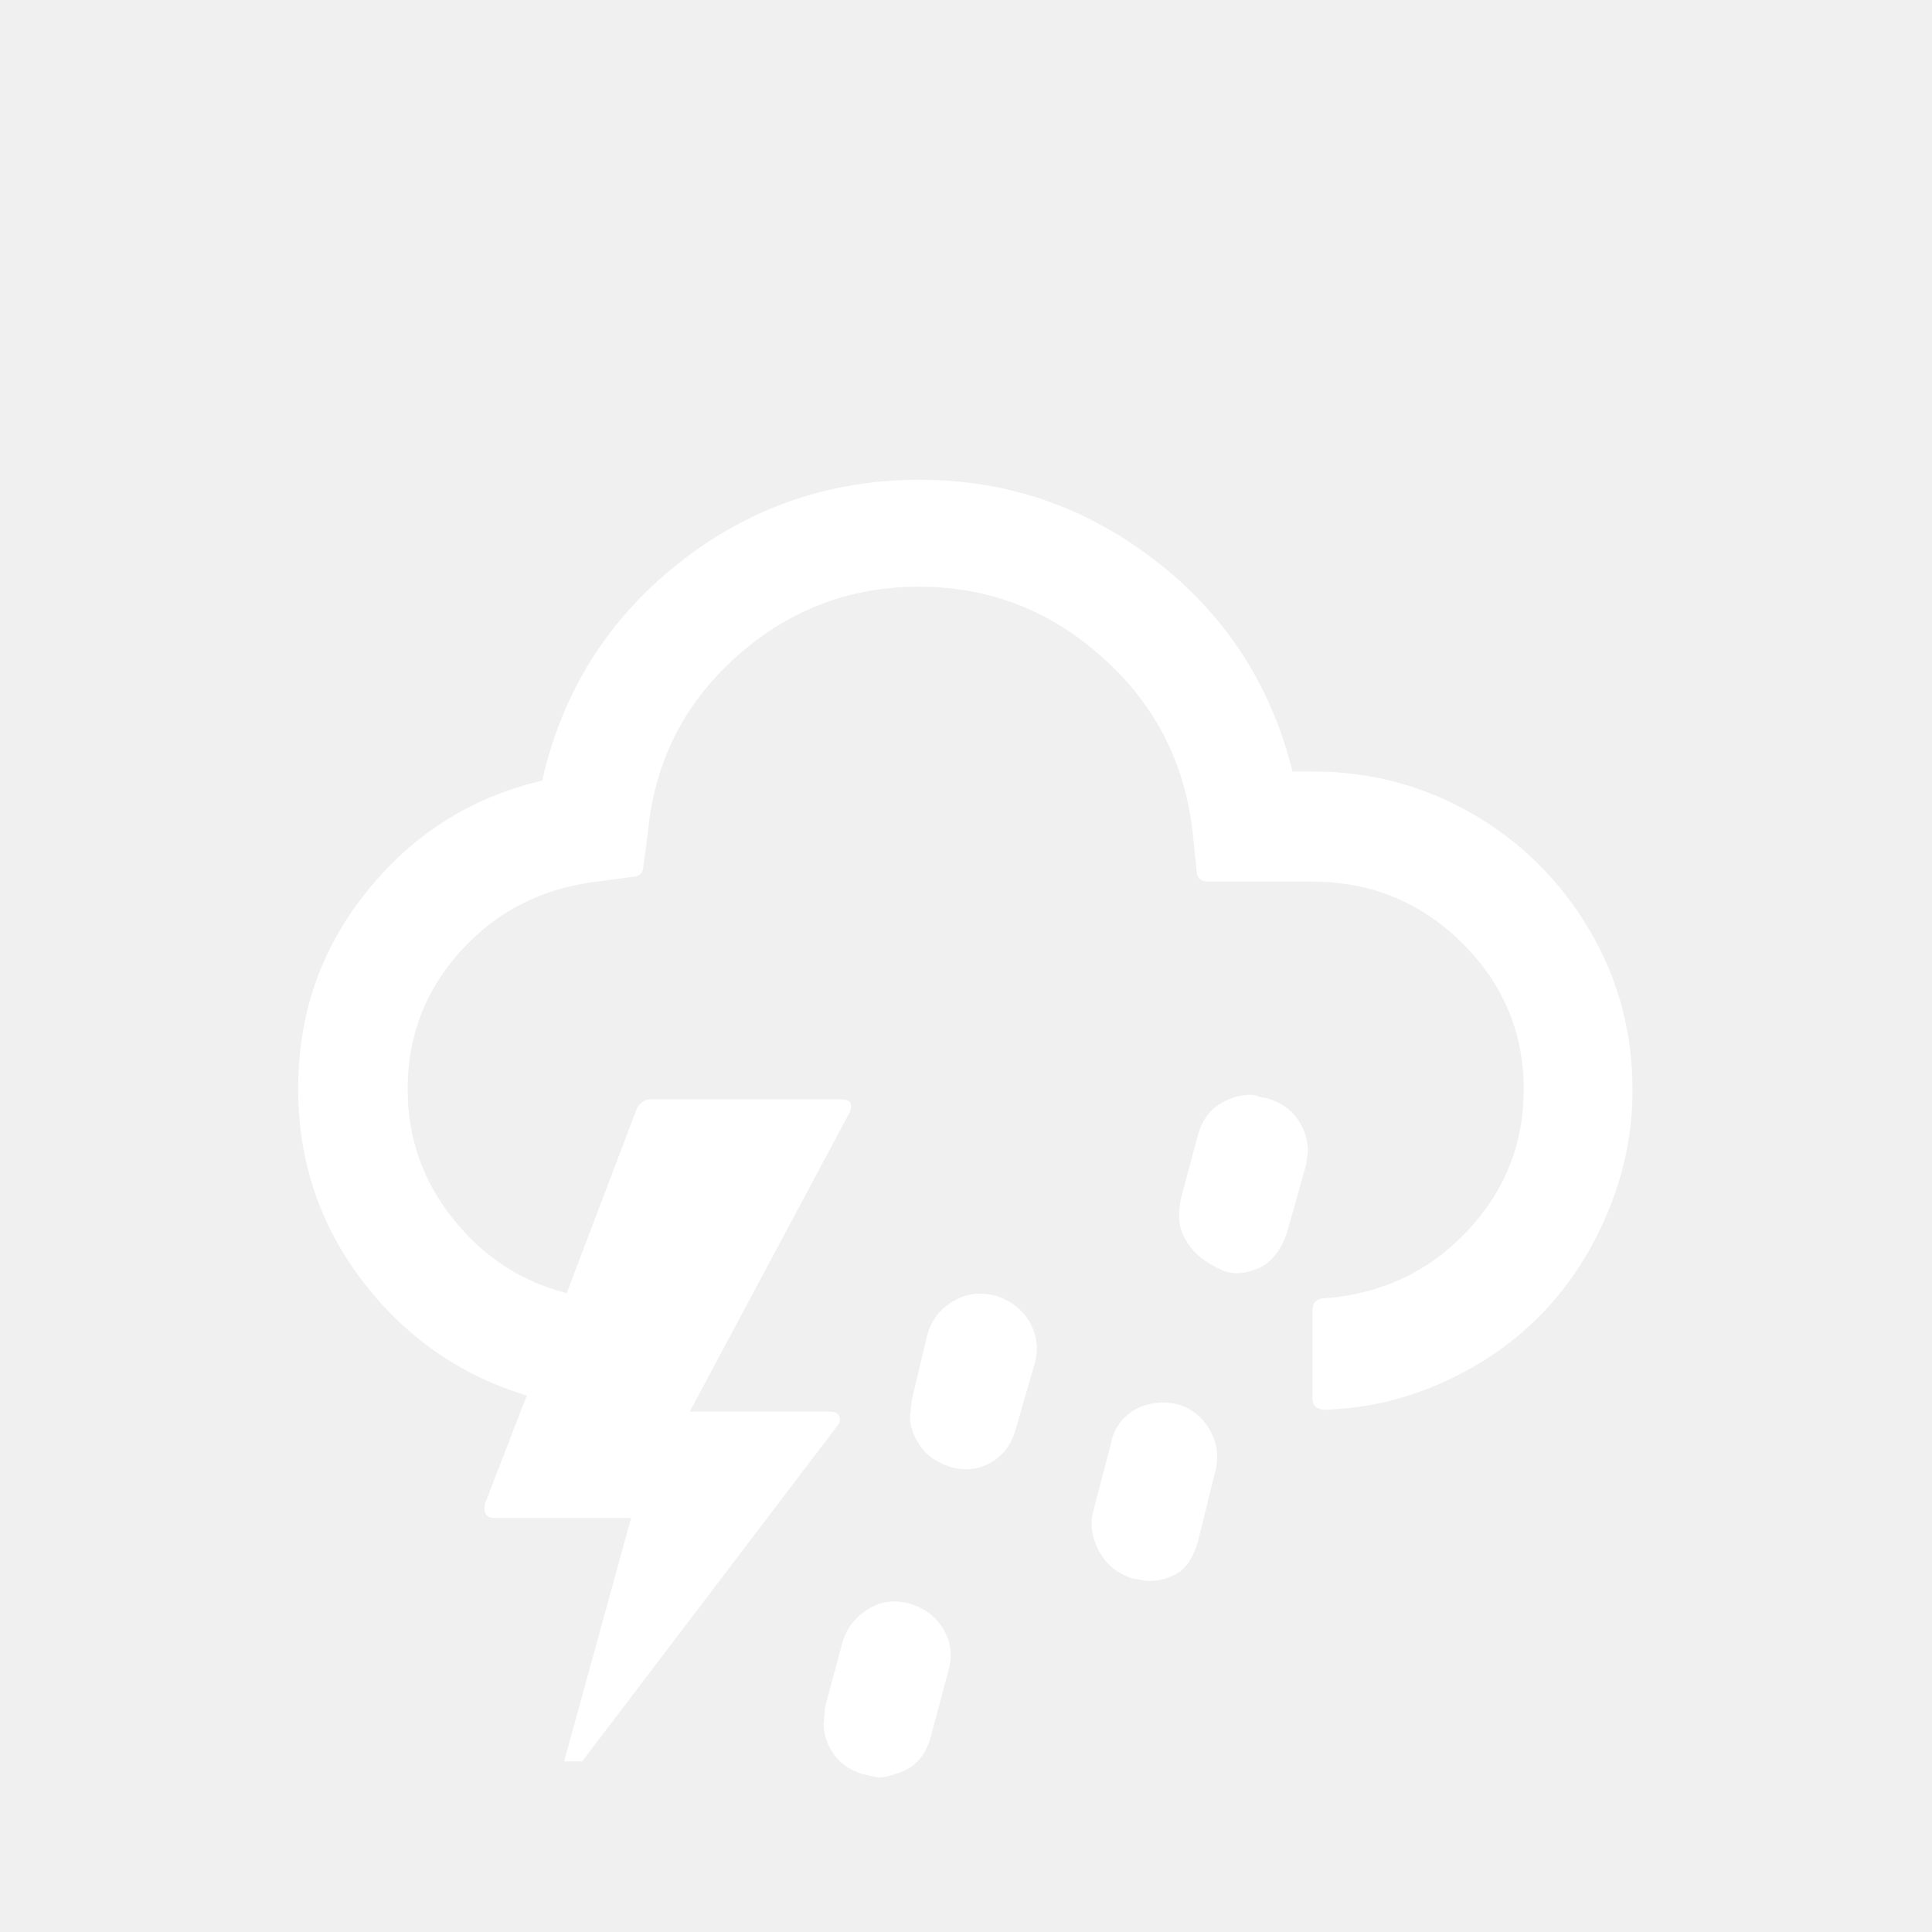
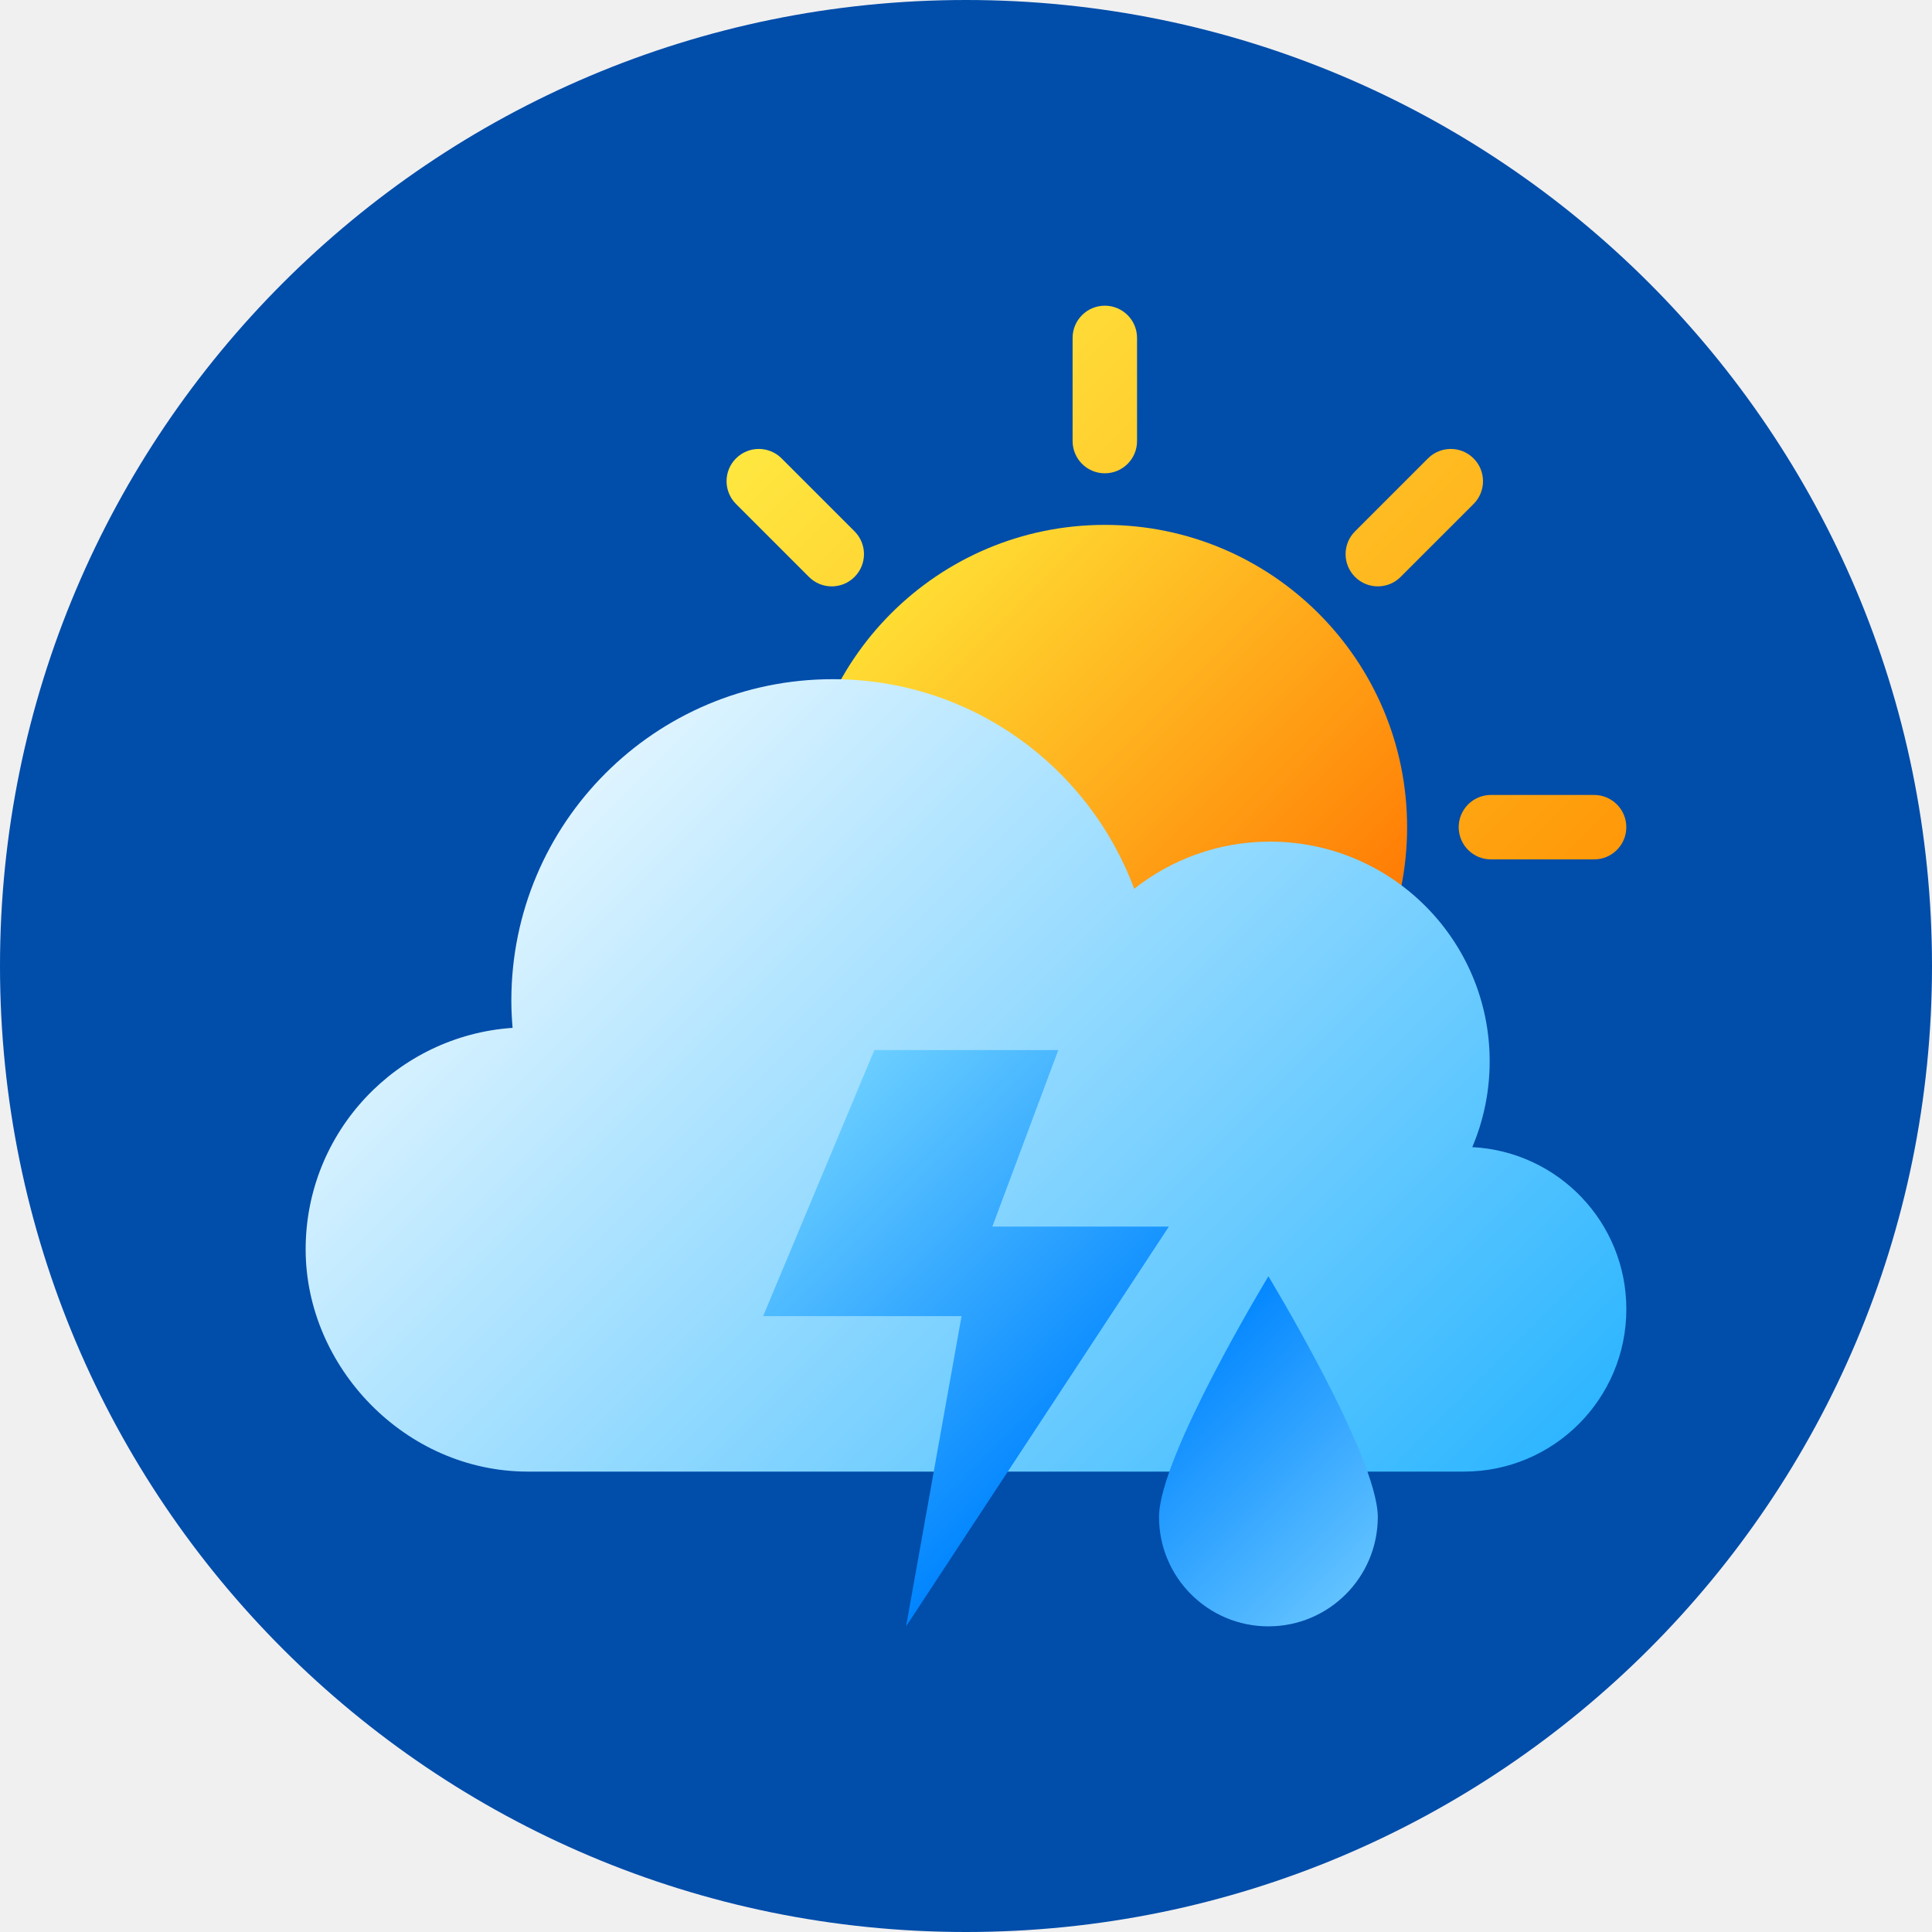
- <svg xmlns="http://www.w3.org/2000/svg" version="1.1" id="Layer_1" x="0px" y="0px" viewBox="0 0 30 30" style="enable-background:new 0 0 30 30;" xml:space="preserve">
-   <path fill="white" d="M4.63,16.91c0,1.11,0.33,2.1,0.99,2.97s1.51,1.47,2.56,1.79l-0.65,1.68c-0.03,0.14,0.02,0.22,0.14,0.22h2.13l-1.04,3.78  h0.28l3.97-5.22c0.04-0.04,0.04-0.09,0.02-0.14s-0.07-0.07-0.14-0.07h-2.18l2.48-4.64c0.06-0.14,0.02-0.21-0.14-0.21h-2.94  c-0.09,0-0.17,0.05-0.22,0.14L8.8,20.08c-0.71-0.18-1.3-0.57-1.77-1.16c-0.47-0.59-0.7-1.26-0.7-2.01c0-0.83,0.28-1.55,0.84-2.16  s1.26-0.96,2.1-1.06l0.52-0.07c0.13,0,0.2-0.06,0.2-0.17l0.07-0.52c0.1-1.08,0.55-1.99,1.36-2.72c0.81-0.73,1.76-1.1,2.85-1.1  c1.09,0,2.04,0.37,2.85,1.1c0.82,0.73,1.28,1.64,1.4,2.72l0.06,0.58c0,0.12,0.06,0.18,0.19,0.18h1.61c0.91,0,1.68,0.32,2.32,0.95  c0.64,0.63,0.96,1.39,0.96,2.28c0,0.85-0.3,1.59-0.89,2.21c-0.59,0.62-1.32,0.96-2.19,1.03c-0.13,0-0.2,0.06-0.2,0.19v1.37  c0,0.11,0.07,0.17,0.2,0.17c0.65-0.02,1.27-0.17,1.86-0.44c0.59-0.27,1.1-0.63,1.52-1.07c0.42-0.44,0.76-0.96,1.01-1.57  c0.25-0.6,0.38-1.23,0.38-1.88c0-0.9-0.22-1.73-0.67-2.49c-0.45-0.76-1.05-1.36-1.81-1.8c-0.76-0.44-1.59-0.66-2.48-0.66h-0.32  c-0.33-1.33-1.03-2.42-2.11-3.26c-1.08-0.84-2.3-1.27-3.68-1.27c-1.41,0-2.67,0.44-3.76,1.31s-1.79,1.99-2.1,3.36  c-1.1,0.26-2.01,0.83-2.73,1.73S4.63,15.76,4.63,16.91z M12.79,26.77c0,0.16,0.05,0.31,0.15,0.46c0.1,0.15,0.26,0.26,0.46,0.32  c0.14,0.03,0.22,0.05,0.25,0.05c0.09,0,0.21-0.03,0.38-0.1c0.21-0.09,0.35-0.27,0.42-0.52l0.28-1.05c0.06-0.22,0.04-0.43-0.08-0.63  s-0.29-0.33-0.53-0.4c-0.22-0.06-0.43-0.04-0.63,0.08c-0.2,0.12-0.34,0.29-0.41,0.53l-0.27,1C12.8,26.68,12.79,26.77,12.79,26.77z   M14.13,22c0,0.14,0.05,0.29,0.15,0.44c0.1,0.15,0.25,0.26,0.45,0.33c0.22,0.07,0.44,0.06,0.64-0.05s0.33-0.28,0.4-0.52l0.3-1.04  c0.06-0.22,0.03-0.43-0.08-0.63c-0.12-0.2-0.3-0.34-0.53-0.41c-0.23-0.06-0.44-0.04-0.65,0.08s-0.34,0.29-0.41,0.52l-0.24,1.01  C14.14,21.9,14.13,21.99,14.13,22z M16.95,23.65c0,0.17,0.05,0.34,0.16,0.51c0.11,0.17,0.27,0.28,0.47,0.35  c0.02,0,0.06,0.01,0.12,0.02c0.05,0.01,0.09,0.02,0.12,0.02c0.13,0,0.26-0.02,0.38-0.08c0.19-0.07,0.33-0.26,0.41-0.57l0.25-1.01  c0.07-0.23,0.05-0.45-0.06-0.66c-0.11-0.21-0.28-0.35-0.5-0.42c-0.25-0.06-0.48-0.03-0.68,0.08c-0.2,0.12-0.33,0.3-0.37,0.53  l-0.27,1.03C16.96,23.51,16.95,23.58,16.95,23.65z M18.31,18.86c-0.01,0.16,0.04,0.31,0.15,0.47c0.11,0.16,0.27,0.28,0.49,0.38  c0.08,0.04,0.16,0.06,0.26,0.06c0.11,0,0.22-0.03,0.34-0.08c0.21-0.1,0.35-0.29,0.44-0.57l0.29-1.03c0.02-0.13,0.03-0.2,0.03-0.22  c0-0.17-0.05-0.33-0.16-0.49s-0.27-0.27-0.49-0.33c-0.02,0-0.06-0.01-0.11-0.02C19.49,17,19.45,17,19.42,17  c-0.17,0-0.33,0.05-0.49,0.15c-0.16,0.1-0.27,0.26-0.33,0.48l-0.27,1.01C18.32,18.72,18.31,18.79,18.31,18.86z" />
+ <svg xmlns="http://www.w3.org/2000/svg" id="Layer_2" viewBox="0 0 512 512" data-name="Layer 2">
+   <linearGradient id="linear-gradient" gradientUnits="userSpaceOnUse" x1="236.14" x2="349.43" y1="162.57" y2="275.86">
+     <stop offset="0" stop-color="#fd3" />
+     <stop offset="1" stop-color="#ff7300" />
+   </linearGradient>
+   <linearGradient id="linear-gradient-2" gradientUnits="userSpaceOnUse" x1="195.05" x2="390.52" y1="121.48" y2="316.95">
+     <stop offset="0" stop-color="#ffe740" />
+     <stop offset="1" stop-color="#ff8c00" />
+   </linearGradient>
+   <linearGradient id="linear-gradient-3" gradientUnits="userSpaceOnUse" x1="148.49" x2="363.67" y1="216.91" y2="432.09">
+     <stop offset="0" stop-color="#def4ff" />
+     <stop offset="1" stop-color="#2eb6ff" />
+   </linearGradient>
+   <linearGradient id="linear-gradient-4" gradientUnits="userSpaceOnUse" x1="207.82" x2="288.38" y1="302.17" y2="382.73">
+     <stop offset="0" stop-color="#6bceff" />
+     <stop offset="1" stop-color="#0084ff" />
+   </linearGradient>
+   <linearGradient id="linear-gradient-5" gradientUnits="userSpaceOnUse" x1="309.95" x2="362.33" y1="364.43" y2="416.81">
+     <stop offset="0" stop-color="#0487ff" />
+     <stop offset="1" stop-color="#61c2ff" />
+   </linearGradient>
+   <g id="Icon">
+     <g id="_03" data-name="03">
+       <circle cx="256" cy="256" fill="#004daa" r="256" />
+       <g>
+         <circle cx="292.79" cy="219.21" fill="url(#linear-gradient)" r="80.11" />
+         <path d="m292.79 125.43c-4.72 0-8.54-3.83-8.54-8.54v-27.34c0-4.72 3.83-8.54 8.54-8.54 4.72 0 8.54 3.83 8.54 8.54v27.34c0 4.72-3.83 8.54-8.54 8.54zm0 231.99c-4.72 0-8.54-3.83-8.54-8.54v-27.34c0-4.72 3.83-8.54 8.54-8.54 4.72 0 8.54 3.83 8.54 8.54v27.34c0 4.72-3.83 8.54-8.54 8.54zm93.78-138.21c0-4.72 3.83-8.54 8.54-8.54h27.34c4.72 0 8.54 3.83 8.54 8.54 0 4.72-3.83 8.54-8.54 8.54h-27.34c-4.72 0-8.54-3.83-8.54-8.54zm-231.99 0c0-4.72 3.83-8.54 8.54-8.54h27.34c4.72 0 8.54 3.83 8.54 8.54 0 4.72-3.83 8.54-8.54 8.54h-27.34c-4.72 0-8.54-3.83-8.54-8.54zm204.53 66.31c3.34-3.34 8.75-3.34 12.08 0l19.33 19.33c3.34 3.34 3.34 8.75 0 12.08-3.34 3.34-8.75 3.34-12.08 0l-19.33-19.33c-3.34-3.34-3.34-8.75 0-12.08zm-164.06-164.04c3.34-3.34 8.75-3.34 12.08 0l19.33 19.33c3.34 3.34 3.34 8.75 0 12.08-3.34 3.34-8.75 3.34-12.08 0l-19.33-19.33c-3.34-3.34-3.34-8.75 0-12.08zm31.42 164.04c3.34 3.34 3.34 8.75 0 12.08l-19.33 19.33c-3.34 3.34-8.75 3.34-12.08 0-3.34-3.34-3.34-8.75 0-12.08l19.33-19.33c3.34-3.34 8.75-3.34 12.08 0zm164.04-164.04c3.34 3.34 3.34 8.75 0 12.08l-19.33 19.33c-3.34 3.34-8.75 3.34-12.08 0-3.34-3.34-3.34-8.75 0-12.08l19.33-19.33c3.34-3.34 8.75-3.34 12.08 0z" fill="url(#linear-gradient-2)" />
+       </g>
+       <path d="m390.17 304c2.97-6.99 4.61-14.67 4.61-22.73 0-32.16-26.07-58.23-58.23-58.23-13.59 0-26.07 4.7-35.98 12.5-12.04-32.43-43.26-55.55-79.88-55.55-47.05 0-85.18 38.14-85.18 85.18 0 2.43.13 4.84.33 7.22-30.63 2.1-54.84 27.54-54.84 58.7s26.37 58.9 58.9 58.9h248.05c23.78 0 43.05-19.27 43.05-43.05 0-23.03-18.09-41.77-40.83-42.94z" fill="url(#linear-gradient-3)" />
+       <path d="m231.71 278.28h48.75l-17.48 46.78h46.78l-69.64 105.94 14.7-82.21h-52.58z" fill="url(#linear-gradient-4)" />
+       <path d="m336.14 338.23s-28.99 47.77-28.99 63.78 12.98 28.99 28.99 28.99 28.99-12.98 28.99-28.99-28.99-63.78-28.99-63.78z" fill="url(#linear-gradient-5)" />
+     </g>
+   </g>
</svg>
